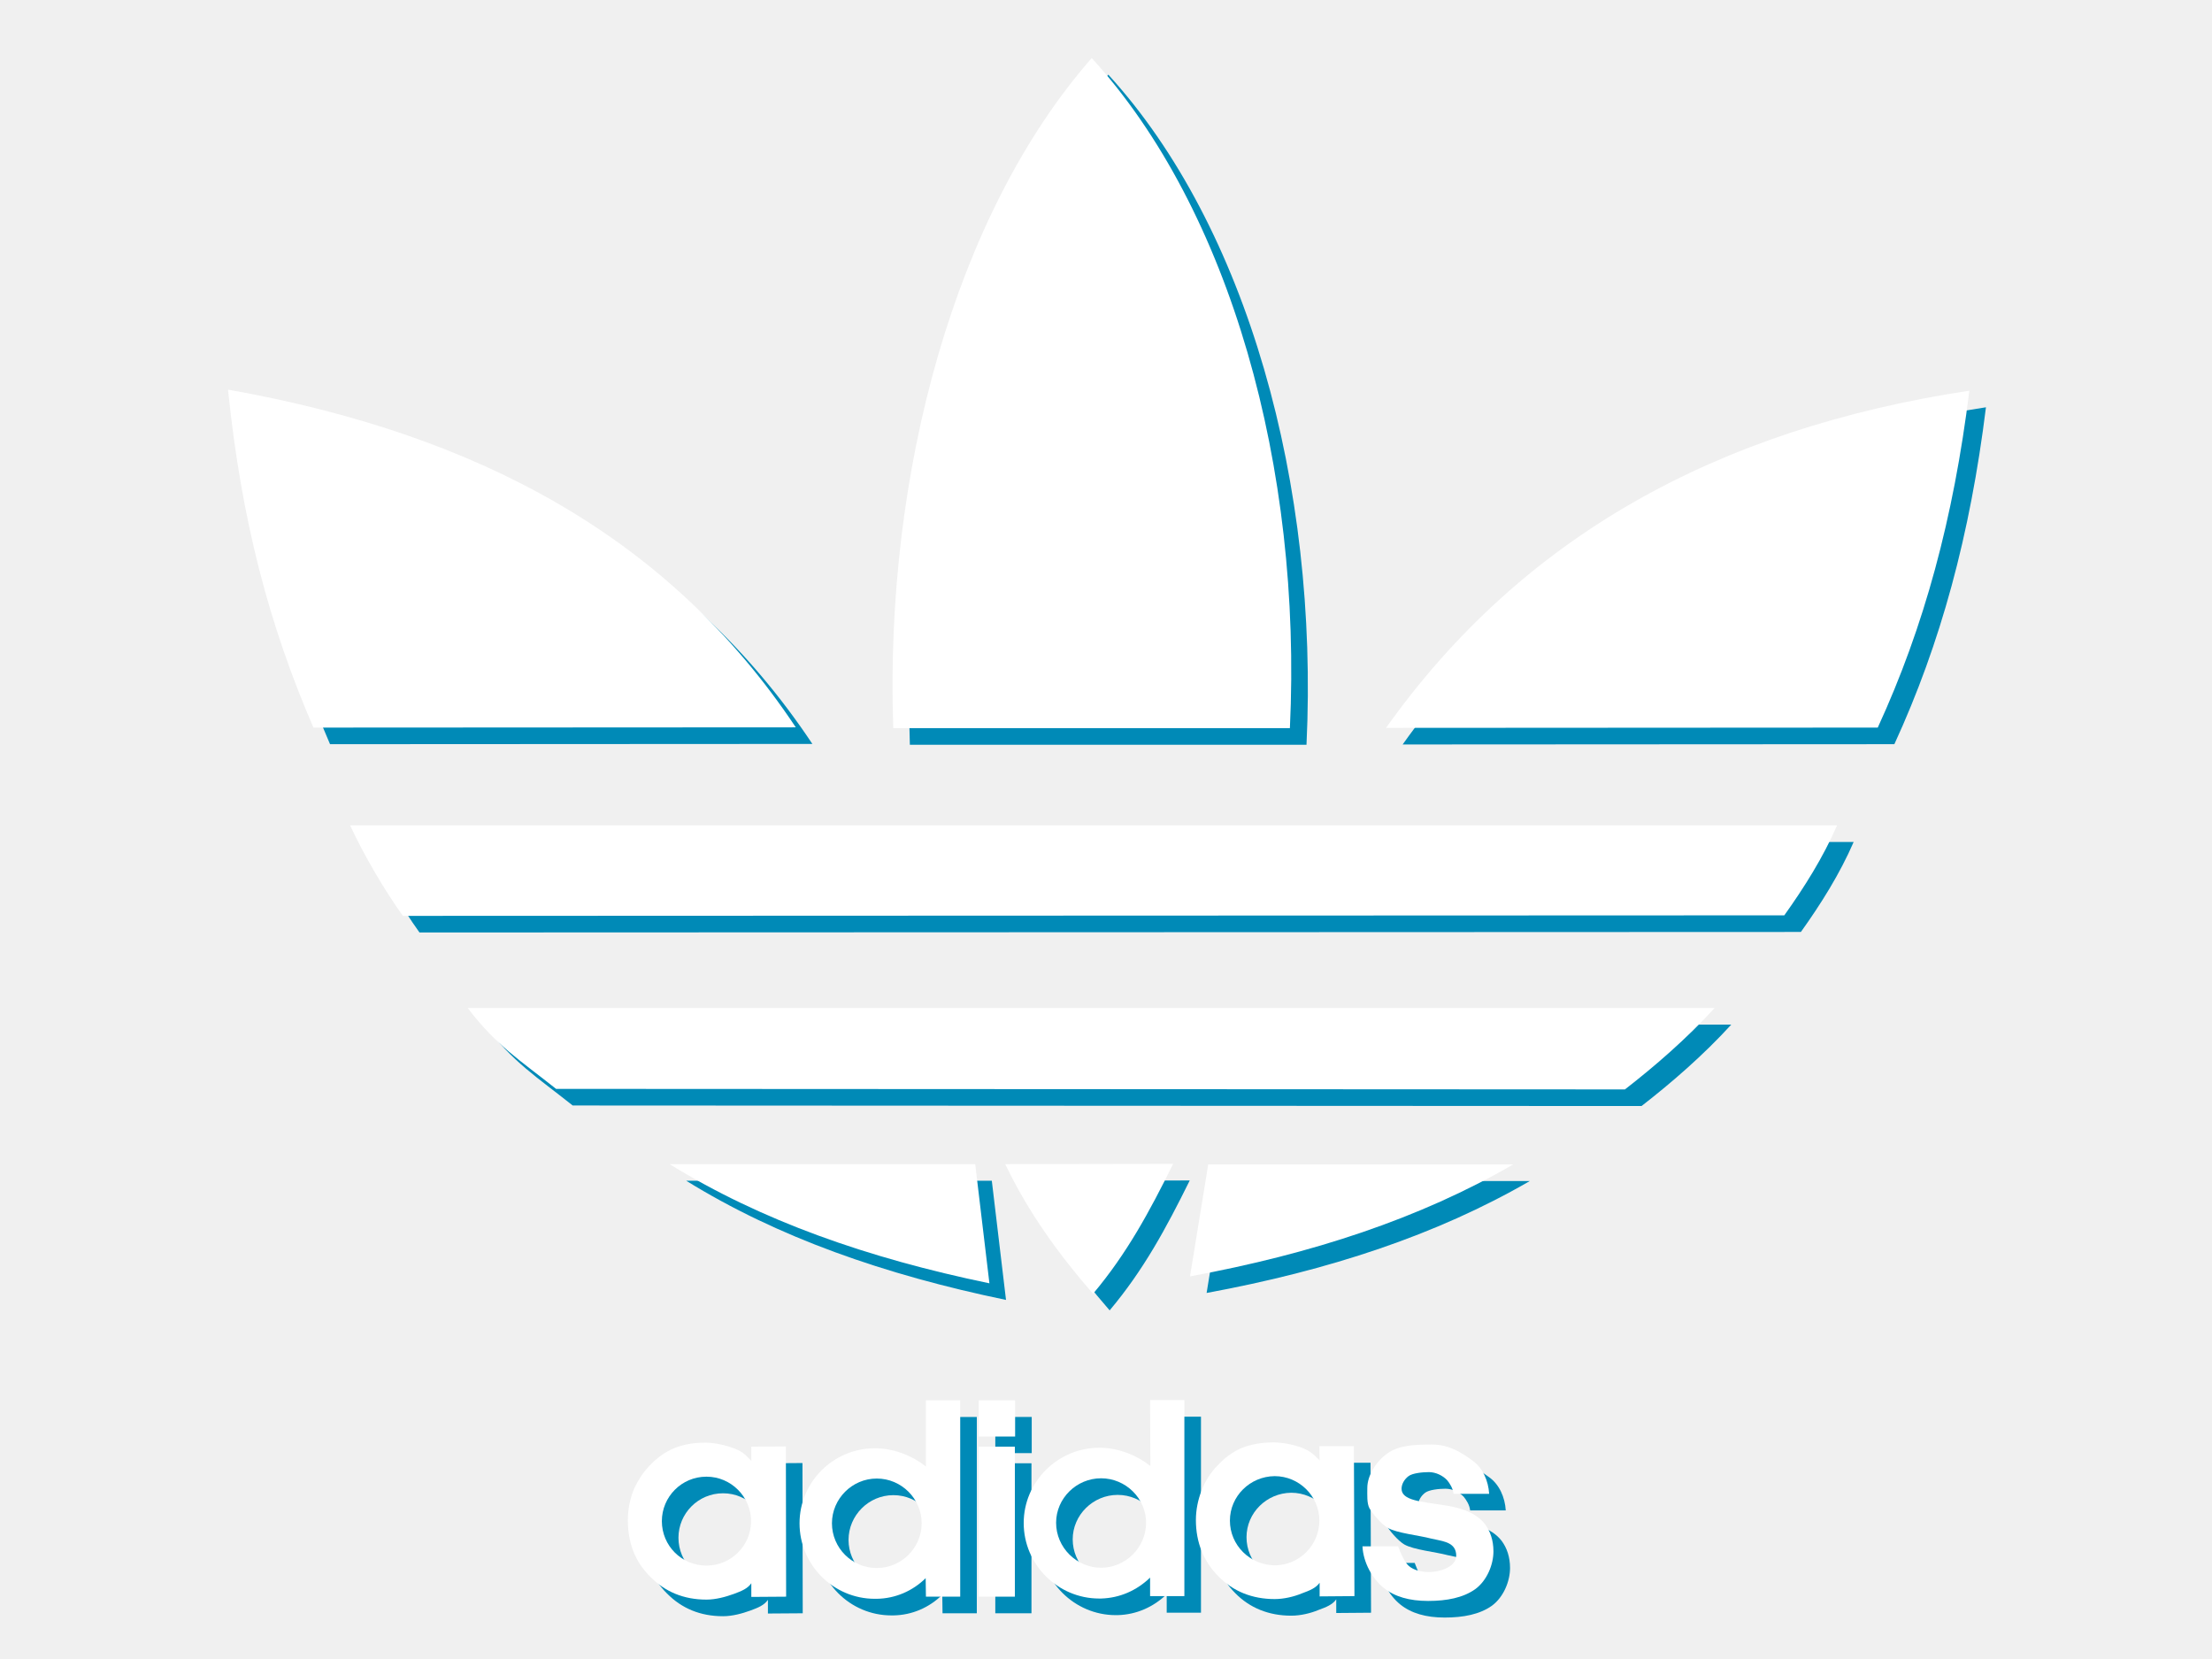
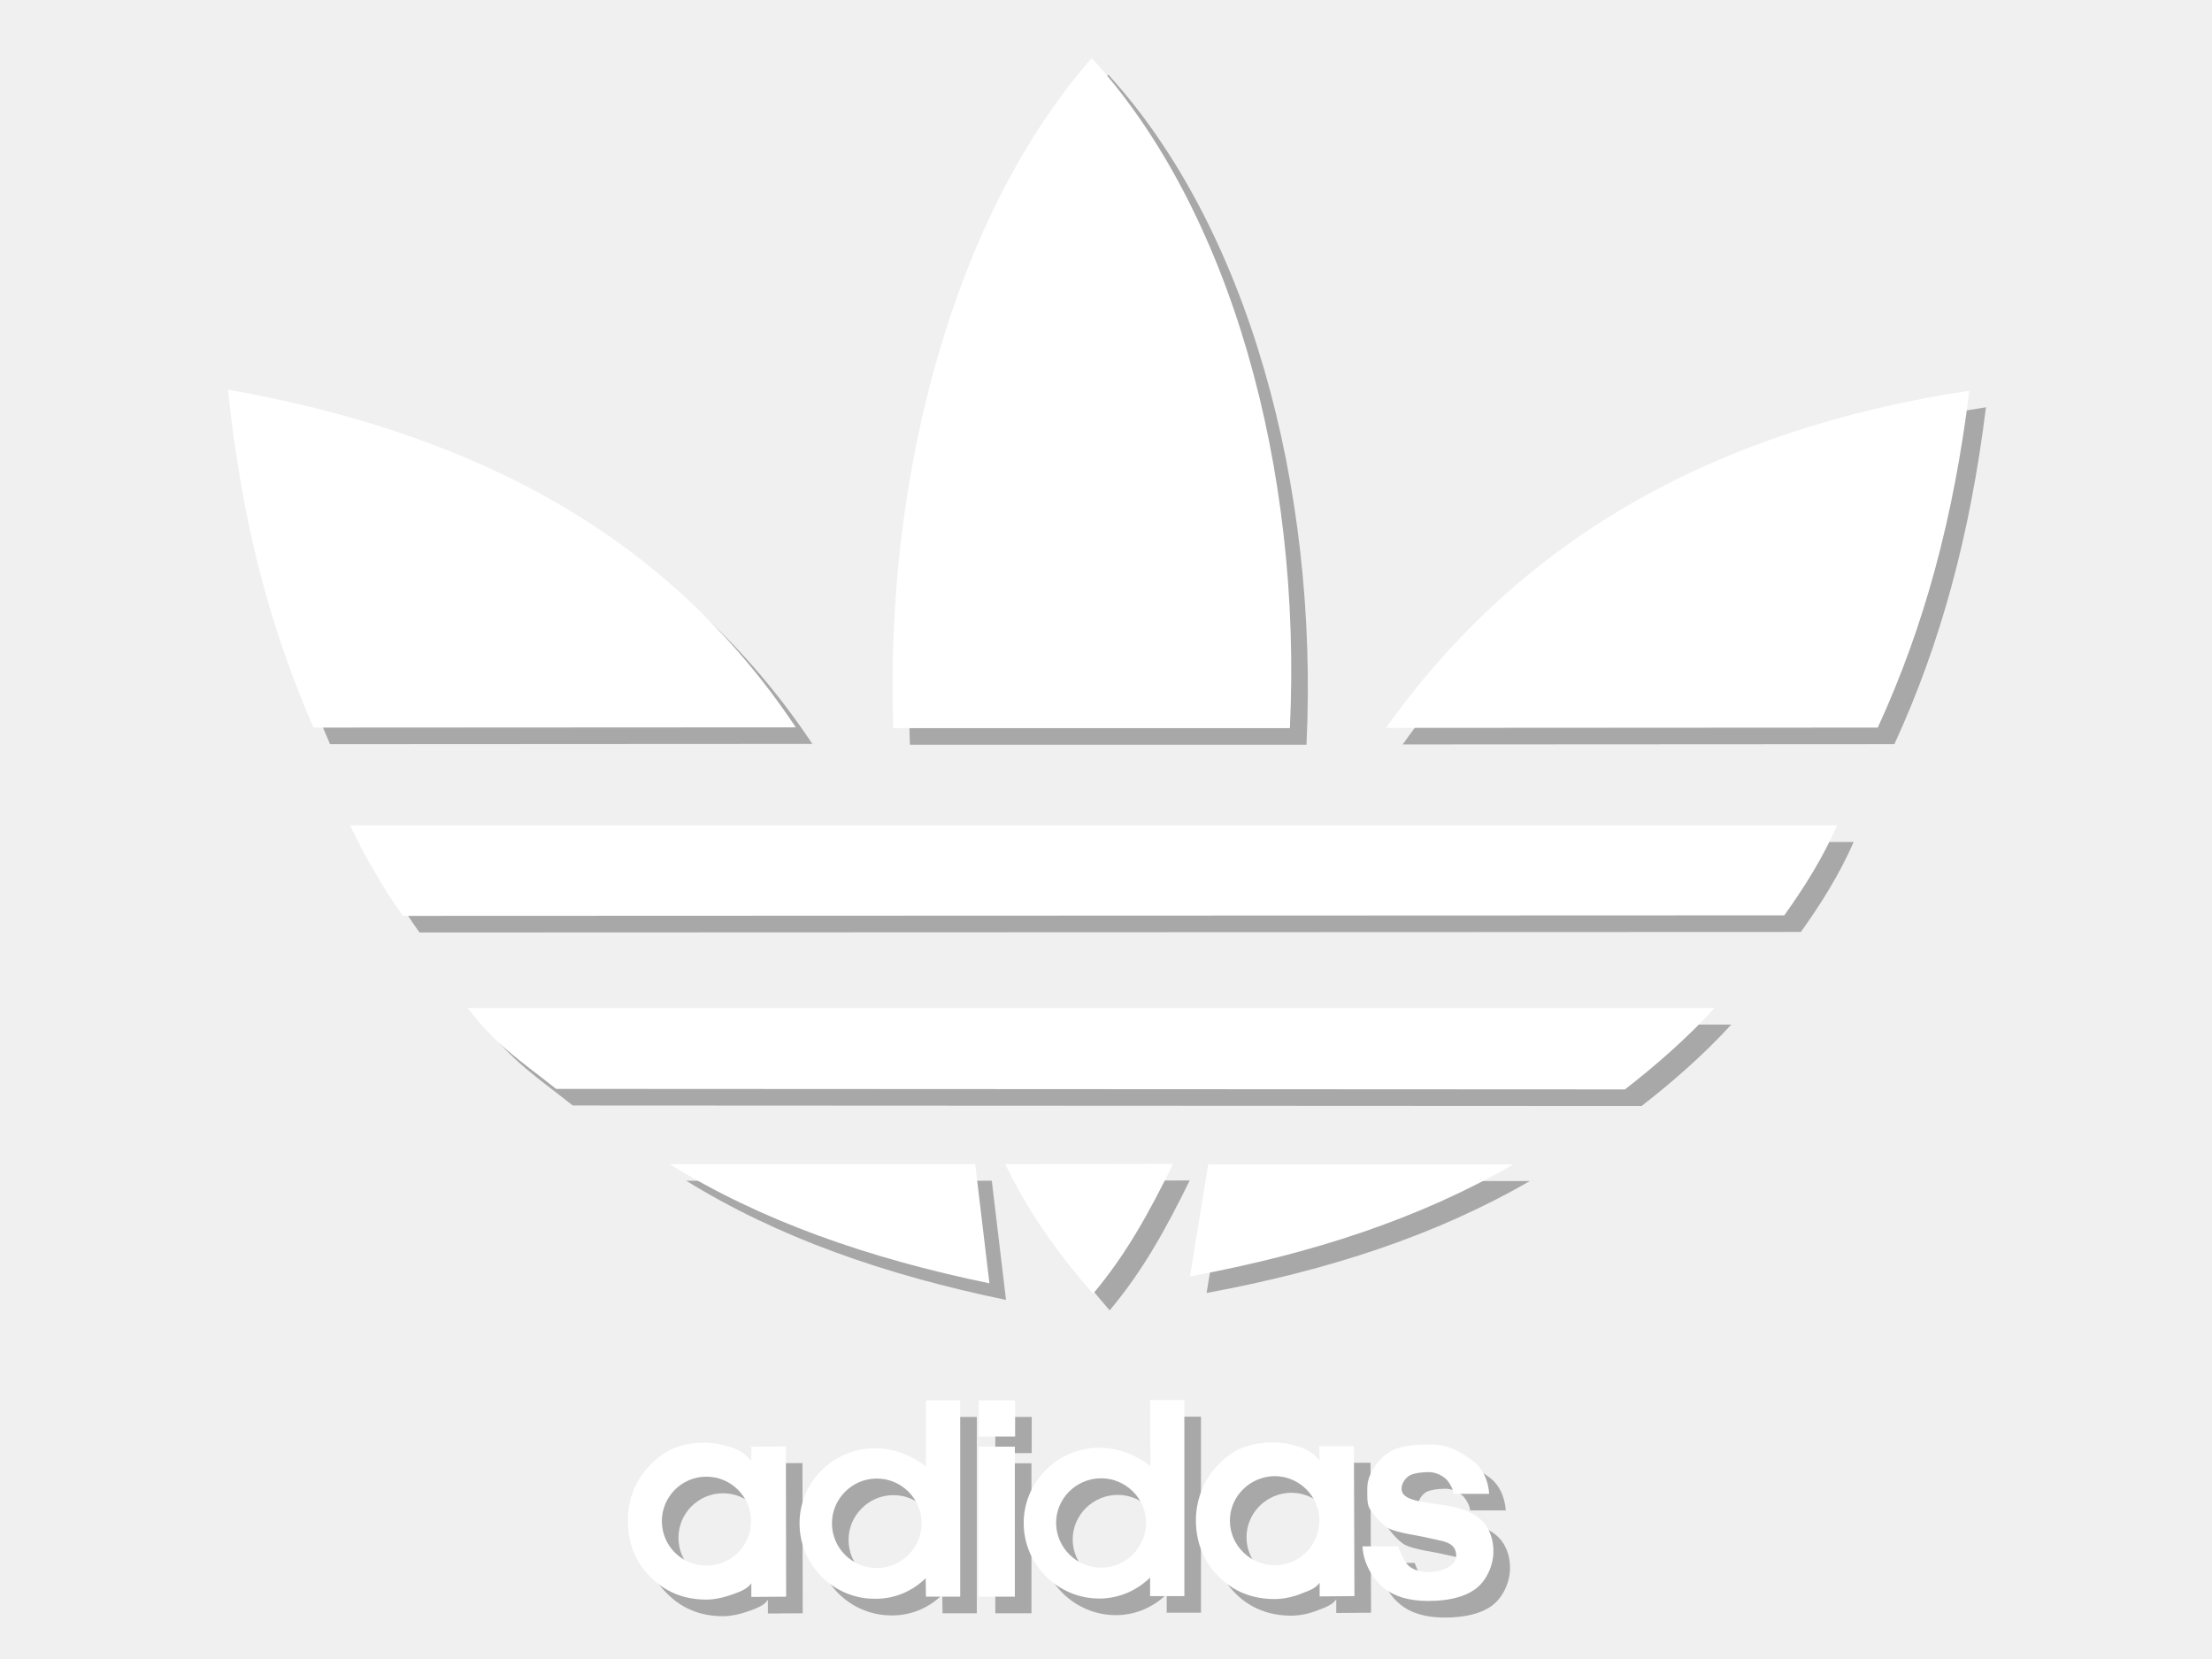
<svg xmlns="http://www.w3.org/2000/svg" version="1.1" id="Layer_1" x="0px" y="0px" width="400px" height="300px" viewBox="0 0 400 300" enable-background="new 0 0 400 300" xml:space="preserve">
-   <g>
+   <g opacity="0.3">
    <g>
-       <path fill="#008AB7" d="M263.958,275.166c-3.972-0.629-7.508-0.823-7.508-2.952c0-0.826,0.487-1.697,1.26-2.278    c0.682-0.53,2.473-0.728,3.682-0.728c1.26,0,2.52,0.632,3.296,1.455c0.482,0.578,1.063,1.502,1.161,2.468h6.441    c-0.147-2.374-1.162-4.695-3.005-6.004c-1.79-1.306-4.115-2.904-7.31-2.904c-3.05,0-6.057,0.094-8.139,1.645    c-2.082,1.503-3.58,4.021-3.58,6.2c0,1.26-0.1,2.763,0.387,3.68c0.531,0.924,2.08,2.811,3.293,3.537    c1.693,0.968,5.665,1.354,7.843,1.936c1.791,0.437,3.972,0.537,4.456,2.325c0.289,1.066-0.05,2.033-1.015,2.665    c-0.922,0.626-2.327,1.065-3.876,1.065c-1.601,0-3.148-0.485-3.922-1.454c-0.679-0.918-1.066-1.791-1.601-3.195h-6.441    c0.146,2.952,1.794,5.859,3.828,7.506c1.984,1.601,4.649,2.371,8.039,2.371s6.343-0.58,8.523-2.129    c2.129-1.548,3.294-4.455,3.294-6.829c0-2.033-0.582-3.631-1.503-4.892C269.673,276.184,266.285,275.507,263.958,275.166z" />
-       <rect x="179.981" y="264.607" fill="#008AB7" width="6.54" height="27.125" />
-       <rect x="179.981" y="256.23" fill="#008AB7" width="6.588" height="6.54" />
-       <path fill="#008AB7" d="M170.44,268.193c-2.42-1.892-5.52-3.197-8.909-3.294c-0.099,0-0.197,0-0.34,0    c-7.508,0-13.608,6.104-13.608,13.562c0,7.506,6.1,13.656,13.608,13.656c0.144,0,0.242,0,0.34,0    c3.389-0.049,6.488-1.404,8.862-3.729l0.047,3.344h6.199V256.23h-6.199V268.193z M161.576,286.55h-0.045    c-4.456,0-8.088-3.631-8.088-8.089c0-4.409,3.633-8.089,8.088-8.089h0.045c4.409,0,8.09,3.632,8.09,8.089    C169.667,282.919,165.985,286.55,161.576,286.55z" />
-       <path fill="#008AB7" d="M211.026,268.095c-2.421-1.887-5.522-3.195-8.914-3.291c-0.094,0-0.24,0-0.339,0    c-7.505,0-13.654,6.149-13.654,13.605c0,7.51,6.149,13.659,13.654,13.659c0.099,0,0.245,0,0.339,0    c3.392-0.096,6.444-1.452,8.865-3.78v3.344h6.198v-35.45h-6.198L211.026,268.095z M202.112,286.498    c-4.453,0-8.133-3.68-8.133-8.135c0-4.407,3.68-8.039,8.133-8.039c4.459,0,8.139,3.632,8.139,8.039    C210.251,282.818,206.571,286.498,202.112,286.498z" />
-       <path fill="#008AB7" d="M138.864,264.607v2.57c-1.259-1.356-1.837-1.793-3.292-2.328c-1.307-0.48-3.099-0.917-4.844-0.968    c-0.094,0-0.194,0-0.291,0c-2.084,0-3.922,0.341-5.571,1.018c-1.596,0.678-3.097,1.745-4.454,3.195    c-1.208,1.26-2.18,2.809-2.906,4.505c-0.628,1.697-0.968,3.438-0.968,5.329c0,4.116,1.355,7.554,4.07,10.218    c2.663,2.71,6.053,4.116,10.121,4.116c0,0,0,0,0.05,0c1.645,0,3.436-0.486,4.89-1.015c1.452-0.535,2.519-0.97,3.195-1.941v2.47    l6.295-0.044l-0.047-27.169L138.864,264.607z M130.778,286.109c-0.05,0-0.05,0-0.05,0c-4.456,0-8.042-3.582-8.042-8.037    c0-4.406,3.586-8.038,8.042-8.038c0,0,0,0,0.05,0c4.406,0,8.039,3.632,8.039,8.038    C138.817,282.527,135.184,286.109,130.778,286.109z" />
-       <path fill="#008AB7" d="M241.585,264.514l0.049,2.563c-1.259-1.306-1.889-1.743-3.294-2.323c-1.356-0.483-3.098-0.872-4.844-0.915    c-0.094,0-0.192,0-0.288,0c-2.085,0-3.926,0.336-5.572,0.965c-1.645,0.677-3.146,1.791-4.453,3.197    c-1.26,1.258-2.228,2.809-2.906,4.553c-0.63,1.643-1.018,3.436-1.018,5.322c0,4.07,1.405,7.508,4.116,10.223    c2.616,2.662,6.056,4.066,10.121,4.066c1.696,0,3.487-0.433,4.893-1.016c1.454-0.533,2.568-0.972,3.245-1.938v2.471l6.295-0.051    l-0.097-27.118H241.585z M233.496,286.065c-4.455-0.05-8.086-3.634-8.086-8.089c0-4.407,3.631-7.993,8.086-8.041    c4.458,0,8.089,3.634,8.089,8.041C241.585,282.432,237.954,286.065,233.496,286.065z" />
+       <path d="M263.958,275.166c-3.972-0.629-7.508-0.823-7.508-2.952c0-0.825,0.487-1.696,1.26-2.278    c0.683-0.529,2.474-0.728,3.683-0.728c1.26,0,2.52,0.632,3.295,1.455c0.482,0.578,1.063,1.502,1.162,2.468h6.44    c-0.147-2.374-1.162-4.695-3.005-6.004c-1.79-1.307-4.115-2.904-7.311-2.904c-3.05,0-6.057,0.094-8.139,1.646    c-2.082,1.503-3.58,4.021-3.58,6.2c0,1.26-0.1,2.763,0.387,3.68c0.531,0.924,2.08,2.811,3.293,3.537    c1.693,0.968,5.666,1.354,7.844,1.936c1.791,0.438,3.972,0.537,4.455,2.325c0.289,1.065-0.049,2.033-1.014,2.665    c-0.923,0.626-2.328,1.064-3.877,1.064c-1.601,0-3.148-0.484-3.922-1.453c-0.679-0.918-1.066-1.791-1.602-3.195h-6.44    c0.146,2.952,1.794,5.859,3.828,7.506c1.983,1.602,4.649,2.371,8.039,2.371s6.343-0.58,8.522-2.129    c2.129-1.548,3.295-4.455,3.295-6.829c0-2.032-0.582-3.631-1.504-4.892C269.673,276.184,266.285,275.507,263.958,275.166z" />
+       <rect x="179.981" y="264.607" width="6.54" height="27.125" />
+       <rect x="179.981" y="256.23" width="6.588" height="6.539" />
+       <path d="M170.44,268.193c-2.42-1.893-5.52-3.197-8.909-3.295c-0.099,0-0.197,0-0.34,0c-7.508,0-13.608,6.104-13.608,13.562    c0,7.506,6.1,13.656,13.608,13.656c0.144,0,0.242,0,0.34,0c3.389-0.049,6.488-1.404,8.862-3.729l0.047,3.344h6.199V256.23h-6.199    V268.193z M161.576,286.55h-0.045c-4.456,0-8.088-3.631-8.088-8.089c0-4.409,3.633-8.089,8.088-8.089h0.045    c4.409,0,8.09,3.632,8.09,8.089C169.667,282.919,165.985,286.55,161.576,286.55z" />
+       <path d="M211.025,268.096c-2.42-1.888-5.521-3.195-8.914-3.291c-0.094,0-0.239,0-0.338,0c-7.505,0-13.654,6.148-13.654,13.604    c0,7.51,6.149,13.659,13.654,13.659c0.099,0,0.244,0,0.338,0c3.393-0.096,6.445-1.452,8.865-3.78v3.344h6.198v-35.45h-6.198    L211.025,268.096z M202.111,286.498c-4.452,0-8.132-3.68-8.132-8.135c0-4.407,3.68-8.039,8.132-8.039    c4.459,0,8.14,3.632,8.14,8.039C210.251,282.818,206.57,286.498,202.111,286.498z" />
+       <path d="M138.864,264.607v2.569c-1.259-1.356-1.837-1.793-3.292-2.327c-1.307-0.48-3.099-0.918-4.844-0.969    c-0.094,0-0.194,0-0.291,0c-2.084,0-3.922,0.342-5.571,1.018c-1.596,0.679-3.097,1.746-4.454,3.195    c-1.208,1.26-2.18,2.809-2.906,4.506c-0.628,1.696-0.968,3.438-0.968,5.328c0,4.116,1.355,7.555,4.07,10.219    c2.663,2.709,6.053,4.115,10.121,4.115c0,0,0,0,0.05,0c1.645,0,3.436-0.486,4.89-1.015c1.452-0.535,2.519-0.97,3.195-1.94v2.469    l6.295-0.043l-0.047-27.17L138.864,264.607z M130.778,286.109c-0.05,0-0.05,0-0.05,0c-4.456,0-8.042-3.582-8.042-8.037    c0-4.406,3.586-8.038,8.042-8.038c0,0,0,0,0.05,0c4.406,0,8.039,3.632,8.039,8.038    C138.817,282.527,135.184,286.109,130.778,286.109z" />
+       <path d="M241.585,264.514l0.049,2.563c-1.259-1.306-1.889-1.743-3.294-2.323c-1.355-0.482-3.098-0.872-4.844-0.915    c-0.094,0-0.191,0-0.288,0c-2.085,0-3.926,0.336-5.572,0.966c-1.645,0.676-3.146,1.79-4.452,3.196    c-1.261,1.258-2.229,2.81-2.906,4.554c-0.631,1.643-1.019,3.436-1.019,5.321c0,4.069,1.405,7.508,4.116,10.224    c2.616,2.661,6.057,4.065,10.121,4.065c1.695,0,3.486-0.433,4.893-1.017c1.454-0.532,2.568-0.972,3.245-1.938v2.471l6.296-0.051    l-0.098-27.117H241.585L241.585,264.514z M233.496,286.064c-4.455-0.049-8.086-3.633-8.086-8.088c0-4.408,3.631-7.994,8.086-8.041    c4.458,0,8.089,3.633,8.089,8.041C241.585,282.432,237.954,286.064,233.496,286.064z" />
    </g>
-     <path fill="#008AB7" d="M179.351,213.517h-55.256c16.513,10.221,35.836,16.999,57.824,21.55L179.351,213.517L179.351,213.517z    M221.489,213.564l-3.295,20.244c22.081-4.07,41.55-10.46,58.454-20.244H221.489L221.489,213.564z M215.142,213.464l-30.365,0.053   c4.263,8.862,9.684,16.319,15.883,23.441C206.764,229.694,210.833,222.188,215.142,213.464L215.142,213.464z M296.843,200.005   l-193.283-0.098c-6.441-5.132-10.801-7.797-15.982-14.625h225.488C308.028,190.805,302.269,195.791,296.843,200.005   L296.843,200.005z M325.66,168.527l-249.804,0.095c-3.339-4.649-7.166-11.188-9.54-16.368h268.885   C332.681,158.062,329.29,163.438,325.66,168.527L325.66,168.527z M146.904,134.526l-87.222,0.047   c-7.99-18.45-13.028-37.484-15.448-61.117C89.176,81.448,123.853,99.9,146.904,134.526L146.904,134.526z M236.257,134.674h-71.725   c-1.598-46.155,11.186-92.988,35.887-121.173C225.509,40.96,238.487,87.598,236.257,134.674L236.257,134.674z M342.561,134.573   l-88.916,0.051c24.555-34.532,59.812-54.047,105.478-60.975C356.264,96.751,350.938,116.363,342.561,134.573z" />
+     <path d="M179.351,213.518h-55.256c16.513,10.221,35.836,16.998,57.824,21.549L179.351,213.518L179.351,213.518z M221.489,213.564   l-3.296,20.244c22.082-4.07,41.551-10.461,58.455-20.244H221.489L221.489,213.564z M215.143,213.464l-30.366,0.054   c4.263,8.861,9.684,16.318,15.883,23.44C206.764,229.693,210.833,222.188,215.143,213.464L215.143,213.464z M296.843,200.005   l-193.283-0.098c-6.441-5.132-10.801-7.798-15.982-14.625h225.488C308.027,190.805,302.27,195.791,296.843,200.005L296.843,200.005   z M325.66,168.527l-249.804,0.095c-3.339-4.649-7.166-11.188-9.54-16.368h268.885C332.682,158.062,329.29,163.438,325.66,168.527   L325.66,168.527z M146.904,134.526l-87.222,0.047c-7.99-18.45-13.028-37.484-15.448-61.117   C89.176,81.448,123.853,99.9,146.904,134.526L146.904,134.526z M236.257,134.674h-71.725   c-1.598-46.155,11.186-92.988,35.887-121.173C225.509,40.96,238.486,87.598,236.257,134.674L236.257,134.674z M342.561,134.573   l-88.916,0.051c24.556-34.532,59.812-54.047,105.479-60.975C356.264,96.751,350.938,116.363,342.561,134.573z" />
  </g>
  <g>
    <g>
-       <path fill="#FFFFFF" d="M260.955,272.163c-3.972-0.629-7.508-0.823-7.508-2.952c0-0.826,0.487-1.697,1.26-2.278    c0.682-0.53,2.473-0.728,3.682-0.728c1.26,0,2.52,0.632,3.296,1.455c0.482,0.578,1.063,1.502,1.161,2.468h6.441    c-0.147-2.374-1.162-4.695-3.005-6.004c-1.79-1.306-4.115-2.904-7.31-2.904c-3.05,0-6.057,0.094-8.139,1.645    c-2.082,1.503-3.58,4.021-3.58,6.2c0,1.26-0.1,2.763,0.387,3.68c0.531,0.924,2.08,2.811,3.293,3.537    c1.693,0.968,5.665,1.354,7.843,1.936c1.791,0.437,3.972,0.537,4.456,2.325c0.289,1.066-0.05,2.033-1.015,2.665    c-0.922,0.626-2.327,1.065-3.876,1.065c-1.601,0-3.148-0.485-3.922-1.454c-0.679-0.918-1.066-1.791-1.601-3.195h-6.441    c0.146,2.952,1.794,5.859,3.828,7.506c1.984,1.601,4.649,2.371,8.039,2.371s6.343-0.58,8.523-2.129    c2.129-1.548,3.294-4.455,3.294-6.829c0-2.033-0.582-3.631-1.503-4.892C266.67,273.181,263.282,272.504,260.955,272.163z" />
+       <path fill="#FFFFFF" d="M260.955,272.163c-3.973-0.629-7.508-0.823-7.508-2.952c0-0.826,0.486-1.697,1.26-2.277    c0.682-0.531,2.473-0.729,3.682-0.729c1.26,0,2.521,0.632,3.297,1.455c0.481,0.578,1.062,1.502,1.16,2.468h6.441    c-0.146-2.374-1.162-4.694-3.005-6.004c-1.79-1.306-4.115-2.904-7.31-2.904c-3.051,0-6.058,0.095-8.14,1.646    c-2.082,1.503-3.58,4.021-3.58,6.199c0,1.261-0.101,2.764,0.388,3.681c0.53,0.924,2.079,2.812,3.293,3.536    c1.692,0.969,5.664,1.354,7.842,1.937c1.791,0.437,3.973,0.537,4.457,2.325c0.289,1.066-0.051,2.033-1.016,2.665    c-0.922,0.626-2.326,1.065-3.876,1.065c-1.601,0-3.147-0.485-3.922-1.455c-0.679-0.918-1.065-1.791-1.601-3.194h-6.441    c0.146,2.952,1.794,5.858,3.828,7.506c1.984,1.601,4.648,2.371,8.039,2.371c3.39,0,6.343-0.58,8.523-2.129    c2.129-1.548,3.293-4.455,3.293-6.829c0-2.033-0.582-3.631-1.502-4.893C266.67,273.182,263.282,272.504,260.955,272.163z" />
      <rect x="176.979" y="261.604" fill="#FFFFFF" width="6.54" height="27.125" />
-       <rect x="176.979" y="253.228" fill="#FFFFFF" width="6.588" height="6.54" />
-       <path fill="#FFFFFF" d="M167.438,265.19c-2.42-1.892-5.52-3.197-8.909-3.294c-0.099,0-0.197,0-0.34,0    c-7.508,0-13.608,6.104-13.608,13.562c0,7.506,6.1,13.656,13.608,13.656c0.144,0,0.242,0,0.34,0    c3.389-0.049,6.488-1.404,8.862-3.729l0.047,3.344h6.199v-35.502h-6.199V265.19z M158.575,283.547h-0.045    c-4.456,0-8.088-3.631-8.088-8.089c0-4.409,3.633-8.089,8.088-8.089h0.045c4.409,0,8.09,3.632,8.09,8.089    C166.665,279.916,162.983,283.547,158.575,283.547z" />
-       <path fill="#FFFFFF" d="M208.023,265.092c-2.421-1.887-5.522-3.195-8.913-3.291c-0.094,0-0.24,0-0.338,0    c-7.505,0-13.654,6.149-13.654,13.605c0,7.51,6.149,13.659,13.654,13.659c0.098,0,0.245,0,0.338,0    c3.391-0.096,6.443-1.452,8.864-3.78v3.344h6.198v-35.45h-6.198L208.023,265.092z M199.11,283.495    c-4.453,0-8.133-3.68-8.133-8.135c0-4.407,3.68-8.039,8.133-8.039c4.458,0,8.138,3.632,8.138,8.039    C207.248,279.815,203.568,283.495,199.11,283.495z" />
-       <path fill="#FFFFFF" d="M135.862,261.604v2.57c-1.259-1.356-1.837-1.793-3.292-2.328c-1.307-0.48-3.099-0.917-4.844-0.968    c-0.094,0-0.194,0-0.291,0c-2.084,0-3.922,0.341-5.571,1.018c-1.596,0.678-3.097,1.745-4.454,3.195    c-1.208,1.26-2.18,2.809-2.906,4.505c-0.628,1.697-0.968,3.438-0.968,5.329c0,4.116,1.355,7.554,4.07,10.218    c2.663,2.71,6.053,4.116,10.121,4.116c0,0,0,0,0.05,0c1.645,0,3.436-0.486,4.89-1.015c1.452-0.535,2.519-0.97,3.195-1.941v2.47    l6.295-0.044l-0.047-27.169L135.862,261.604z M127.777,283.106c-0.05,0-0.05,0-0.05,0c-4.456,0-8.042-3.582-8.042-8.037    c0-4.406,3.586-8.038,8.042-8.038c0,0,0,0,0.05,0c4.406,0,8.039,3.632,8.039,8.038    C135.815,279.524,132.183,283.106,127.777,283.106z" />
-       <path fill="#FFFFFF" d="M238.582,261.511l0.049,2.563c-1.259-1.306-1.889-1.743-3.294-2.323c-1.356-0.483-3.098-0.872-4.844-0.915    c-0.094,0-0.192,0-0.288,0c-2.085,0-3.926,0.336-5.572,0.965c-1.645,0.677-3.146,1.791-4.453,3.197    c-1.26,1.258-2.228,2.809-2.906,4.553c-0.63,1.643-1.018,3.436-1.018,5.322c0,4.07,1.405,7.508,4.116,10.223    c2.616,2.662,6.056,4.066,10.121,4.066c1.696,0,3.487-0.433,4.893-1.016c1.454-0.533,2.568-0.972,3.245-1.938v2.471l6.295-0.051    l-0.097-27.118H238.582z M230.493,283.062c-4.455-0.05-8.086-3.634-8.086-8.089c0-4.407,3.631-7.993,8.086-8.041    c4.458,0,8.089,3.634,8.089,8.041C238.582,279.429,234.951,283.062,230.493,283.062z" />
+       <rect x="176.979" y="253.229" fill="#FFFFFF" width="6.588" height="6.539" />
+       <path fill="#FFFFFF" d="M167.438,265.189c-2.42-1.892-5.52-3.196-8.909-3.293c-0.099,0-0.197,0-0.34,0    c-7.508,0-13.608,6.104-13.608,13.562c0,7.506,6.1,13.656,13.608,13.656c0.144,0,0.242,0,0.34,0    c3.389-0.05,6.488-1.404,8.862-3.729l0.047,3.344h6.199v-35.502h-6.199V265.189z M158.575,283.547h-0.045    c-4.456,0-8.088-3.631-8.088-8.089c0-4.409,3.633-8.089,8.088-8.089h0.045c4.409,0,8.09,3.632,8.09,8.089    C166.665,279.916,162.983,283.547,158.575,283.547z" />
+       <path fill="#FFFFFF" d="M208.023,265.092c-2.422-1.887-5.522-3.195-8.914-3.291c-0.094,0-0.24,0-0.338,0    c-7.505,0-13.654,6.149-13.654,13.605c0,7.51,6.149,13.658,13.654,13.658c0.098,0,0.245,0,0.338,0    c3.391-0.096,6.443-1.451,8.865-3.779v3.344h6.197V253.18h-6.197L208.023,265.092z M199.11,283.495    c-4.453,0-8.133-3.681-8.133-8.136c0-4.406,3.68-8.039,8.133-8.039c4.458,0,8.138,3.633,8.138,8.039    C207.248,279.814,203.568,283.495,199.11,283.495z" />
+       <path fill="#FFFFFF" d="M135.862,261.604v2.57c-1.259-1.355-1.837-1.793-3.292-2.328c-1.307-0.479-3.099-0.916-4.844-0.968    c-0.094,0-0.194,0-0.291,0c-2.084,0-3.922,0.341-5.571,1.019c-1.596,0.678-3.097,1.744-4.454,3.194    c-1.208,1.261-2.18,2.81-2.906,4.505c-0.628,1.697-0.968,3.438-0.968,5.329c0,4.116,1.355,7.554,4.07,10.218    c2.663,2.711,6.053,4.116,10.121,4.116c0,0,0,0,0.05,0c1.645,0,3.436-0.485,4.89-1.015c1.452-0.535,2.519-0.971,3.195-1.941v2.471    l6.295-0.045l-0.047-27.168L135.862,261.604z M127.777,283.105c-0.05,0-0.05,0-0.05,0c-4.456,0-8.042-3.582-8.042-8.037    c0-4.405,3.586-8.037,8.042-8.037c0,0,0,0,0.05,0c4.406,0,8.039,3.632,8.039,8.037    C135.815,279.523,132.183,283.105,127.777,283.105z" />
+       <path fill="#FFFFFF" d="M238.582,261.511l0.049,2.563c-1.259-1.307-1.889-1.743-3.294-2.323c-1.356-0.483-3.099-0.872-4.844-0.915    c-0.095,0-0.192,0-0.288,0c-2.085,0-3.926,0.336-5.572,0.965c-1.645,0.678-3.146,1.791-4.453,3.197    c-1.26,1.258-2.228,2.809-2.906,4.553c-0.629,1.643-1.018,3.436-1.018,5.322c0,4.07,1.405,7.508,4.116,10.223    c2.616,2.662,6.056,4.066,10.121,4.066c1.696,0,3.487-0.434,4.893-1.016c1.454-0.533,2.568-0.973,3.245-1.938v2.472l6.295-0.052    l-0.097-27.118L238.582,261.511L238.582,261.511z M230.493,283.062c-4.455-0.051-8.086-3.635-8.086-8.09    c0-4.406,3.631-7.992,8.086-8.041c4.458,0,8.089,3.635,8.089,8.041C238.582,279.43,234.951,283.062,230.493,283.062z" />
    </g>
-     <path fill="#FFFFFF" d="M176.35,210.514h-55.256c16.513,10.221,35.836,16.999,57.824,21.55L176.35,210.514L176.35,210.514z    M218.486,210.562l-3.295,20.244c22.081-4.07,41.55-10.46,58.454-20.244H218.486L218.486,210.562z M212.139,210.461l-30.363,0.053   c4.263,8.862,9.684,16.319,15.883,23.441C203.761,226.691,207.83,219.186,212.139,210.461L212.139,210.461z M293.84,197.002   l-193.282-0.098c-6.441-5.132-10.801-7.797-15.982-14.625h225.487C305.025,187.802,299.266,192.788,293.84,197.002L293.84,197.002z    M322.657,165.524l-249.802,0.095c-3.339-4.649-7.166-11.188-9.54-16.367h268.883C329.678,155.06,326.287,160.435,322.657,165.524   L322.657,165.524z M143.902,131.525l-87.222,0.047c-7.99-18.45-13.028-37.484-15.448-61.117   C86.174,78.447,120.852,96.898,143.902,131.525L143.902,131.525z M233.254,131.672h-71.723   c-1.598-46.155,11.186-92.988,35.887-121.173C222.506,37.958,235.484,84.597,233.254,131.672L233.254,131.672z M339.558,131.572   l-88.916,0.051c24.555-34.532,59.812-54.047,105.478-60.975C353.261,93.75,347.935,113.362,339.558,131.572z" />
+     <path fill="#FFFFFF" d="M176.35,210.514h-55.256c16.513,10.221,35.836,17,57.824,21.551L176.35,210.514L176.35,210.514z    M218.486,210.562l-3.295,20.244c22.08-4.07,41.55-10.461,58.453-20.244H218.486L218.486,210.562z M212.139,210.461l-30.363,0.053   c4.263,8.862,9.684,16.319,15.883,23.441C203.761,226.691,207.83,219.186,212.139,210.461L212.139,210.461z M293.84,197.002   l-193.282-0.098c-6.441-5.133-10.801-7.797-15.982-14.625h225.486C305.025,187.802,299.266,192.788,293.84,197.002L293.84,197.002z    M322.657,165.523l-249.802,0.096c-3.339-4.648-7.166-11.188-9.54-16.367h268.883C329.678,155.061,326.287,160.436,322.657,165.523   L322.657,165.523z M143.902,131.525l-87.222,0.047c-7.99-18.45-13.028-37.484-15.448-61.117   C86.174,78.447,120.852,96.898,143.902,131.525L143.902,131.525z M233.254,131.672h-71.723   c-1.598-46.155,11.186-92.988,35.887-121.173C222.506,37.958,235.484,84.597,233.254,131.672L233.254,131.672z M339.559,131.572   l-88.916,0.051c24.555-34.532,59.812-54.047,105.478-60.975C353.261,93.75,347.936,113.362,339.559,131.572z" />
  </g>
</svg>
